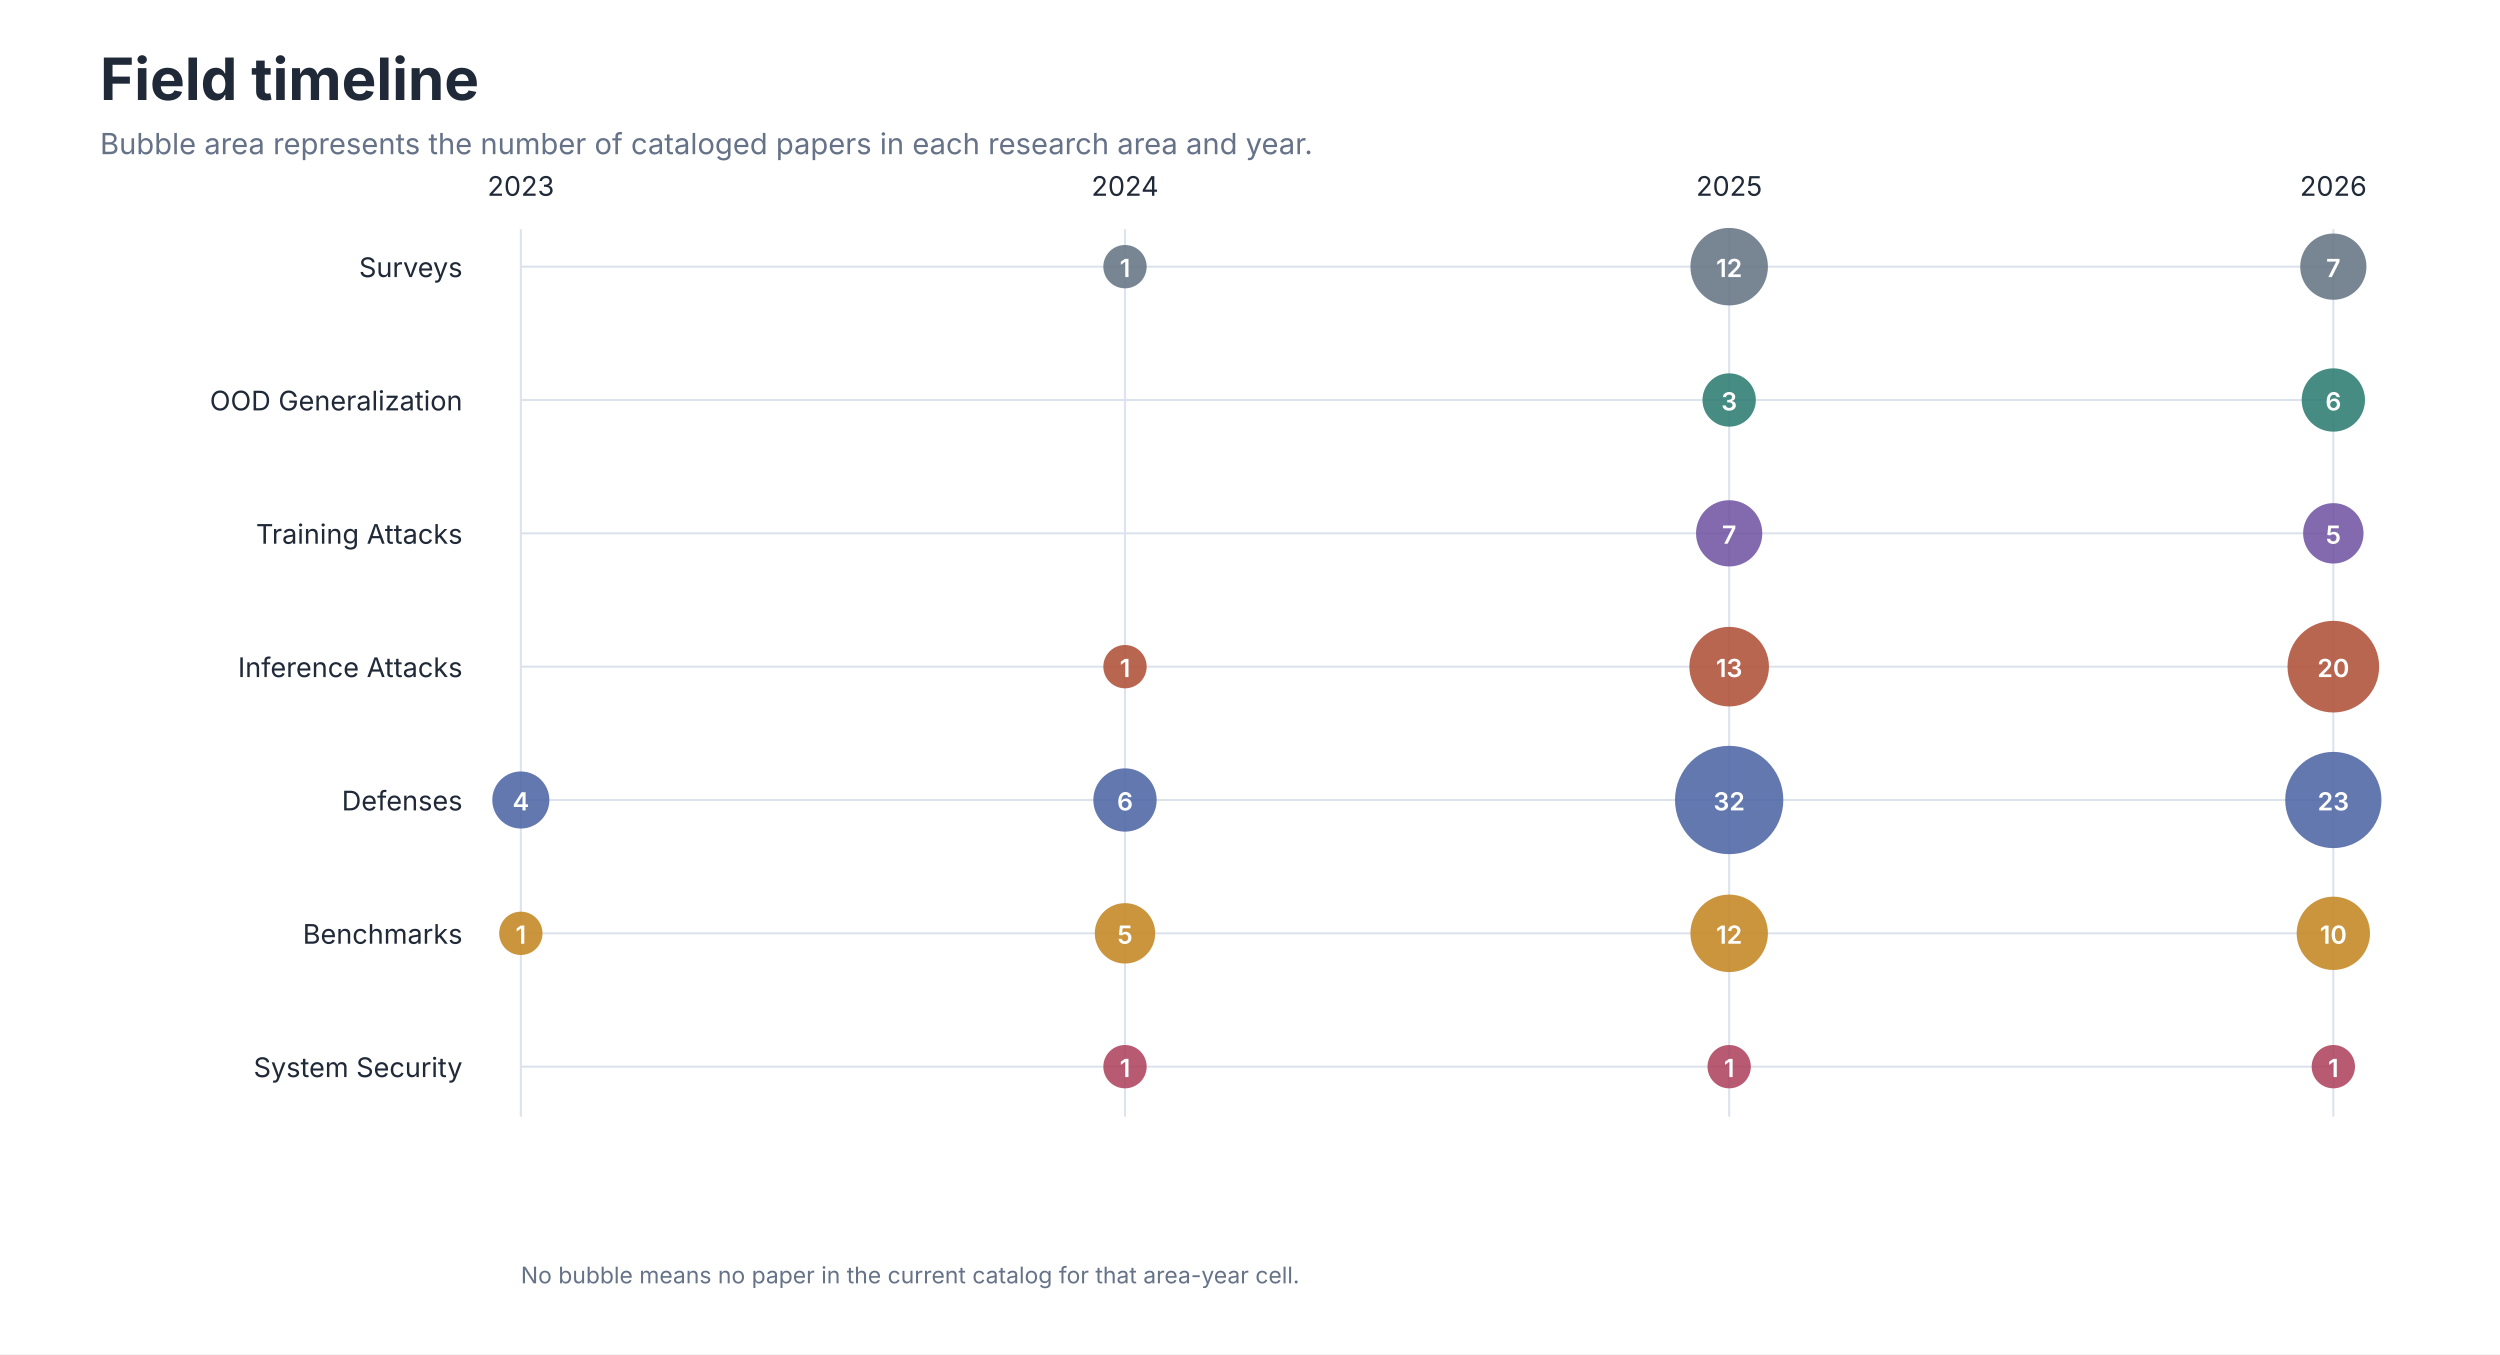
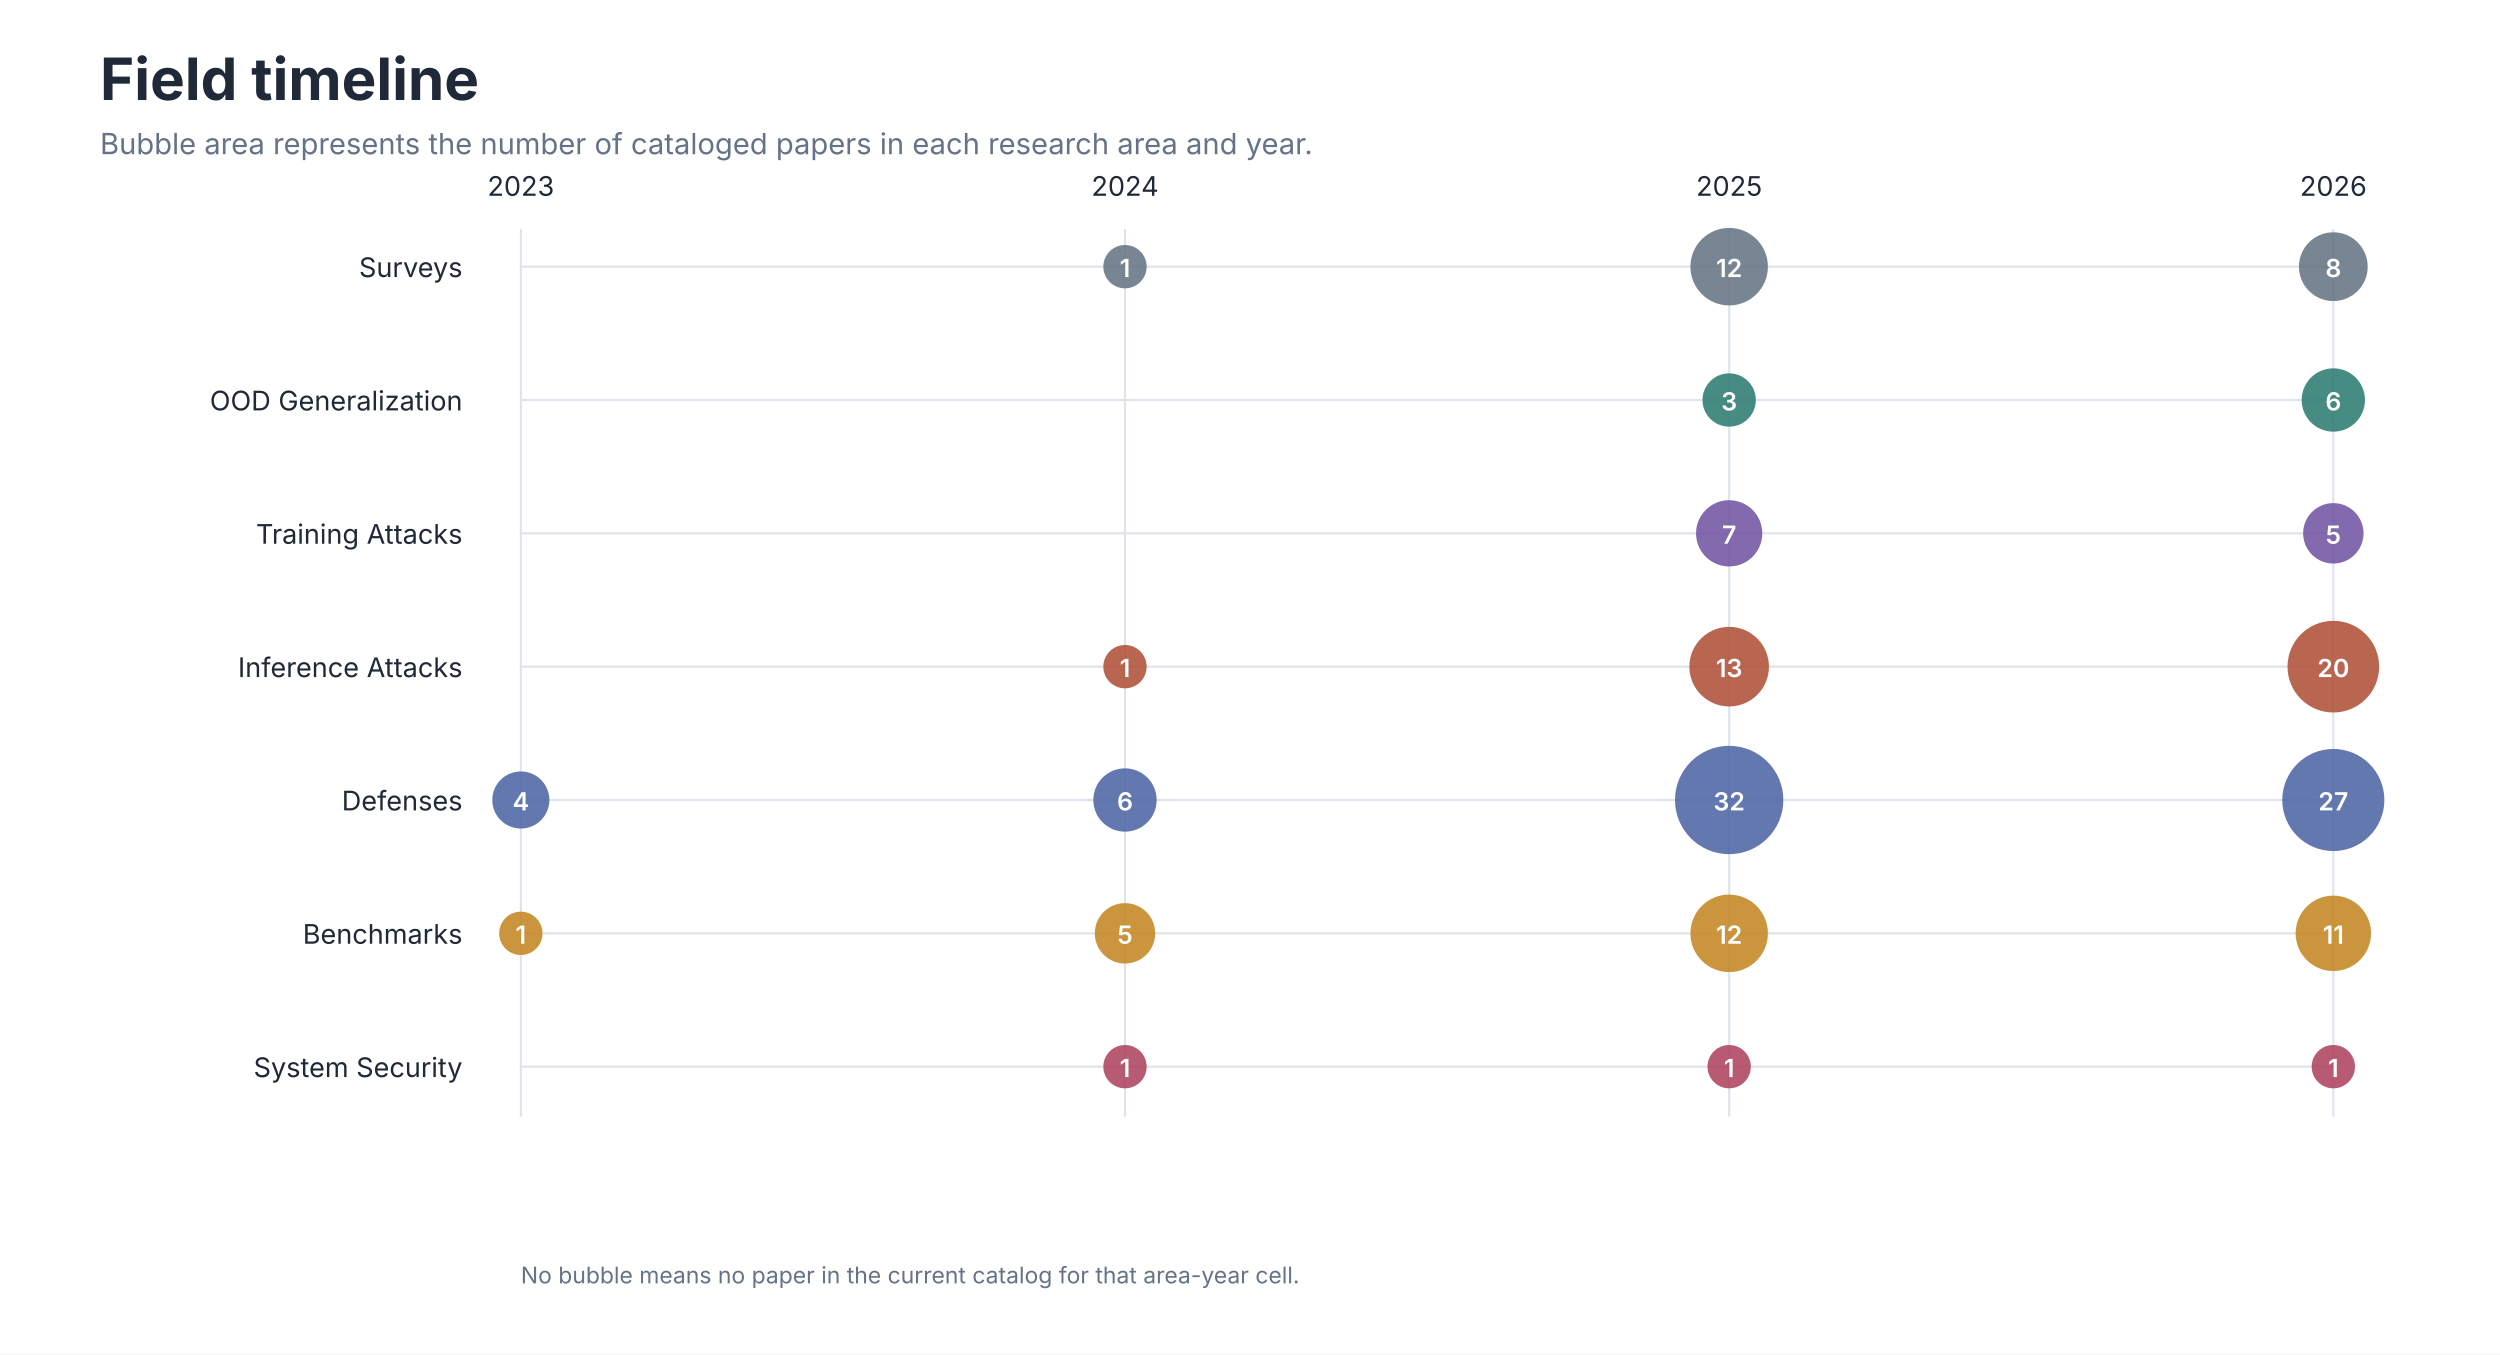
<svg xmlns="http://www.w3.org/2000/svg" role="img" aria-labelledby="title desc" viewBox="0 0 1200 650">
  <style>
text { font-family: -apple-system, BlinkMacSystemFont, 'Segoe UI', sans-serif; }
.title { font-size: 28px; font-weight: 650; fill: #202938; }
.subtitle { font-size: 14px; fill: #657287; }
.axis { font-size: 13px; fill: #657287; }
.label { font-size: 13px; fill: #202938; }
.small { font-size: 11px; fill: #657287; }
</style>
  <rect width="1200" height="650" fill="#FFFFFF" />
  <text class="title" x="48" y="48">Field timeline</text>
  <text class="subtitle" x="48" y="74">Bubble area represents the number of cataloged papers in each research area and year.</text>
  <line x1="250.0" y1="110" x2="250.0" y2="536" stroke="#DCE3EC" />
  <text class="label" x="250.0" y="94" text-anchor="middle">2023</text>
  <line x1="540.0" y1="110" x2="540.0" y2="536" stroke="#DCE3EC" />
  <text class="label" x="540.0" y="94" text-anchor="middle">2024</text>
  <line x1="830.0" y1="110" x2="830.0" y2="536" stroke="#DCE3EC" />
  <text class="label" x="830.0" y="94" text-anchor="middle">2025</text>
  <line x1="1120.0" y1="110" x2="1120.0" y2="536" stroke="#DCE3EC" />
  <text class="label" x="1120.0" y="94" text-anchor="middle">2026</text>
  <text class="label" x="222" y="133" text-anchor="end">Surveys</text>
  <line x1="250" y1="128" x2="1120" y2="128" stroke="#DCE3EC" />
  <circle cx="540.0" cy="128" r="10.4" fill="#667585" fill-opacity="0.88" />
  <text x="540.0" y="133" text-anchor="middle" font-size="12" font-weight="600" fill="#FFFFFF">1</text>
  <circle cx="830.0" cy="128" r="18.6" fill="#667585" fill-opacity="0.88" />
  <text x="830.0" y="133" text-anchor="middle" font-size="12" font-weight="600" fill="#FFFFFF">12</text>
-   <circle cx="1120.0" cy="128" r="15.9" fill="#667585" fill-opacity="0.88" />
-   <text x="1120.0" y="133" text-anchor="middle" font-size="12" font-weight="600" fill="#FFFFFF">7</text>
+   <circle cx="1120.0" cy="128" r="16.5" fill="#667585" fill-opacity="0.88" />
+   <text x="1120.0" y="133" text-anchor="middle" font-size="12" font-weight="600" fill="#FFFFFF">8</text>
  <text class="label" x="222" y="197" text-anchor="end">OOD Generalization</text>
  <line x1="250" y1="192" x2="1120" y2="192" stroke="#DCE3EC" />
  <circle cx="830.0" cy="192" r="12.8" fill="#2F7D73" fill-opacity="0.88" />
  <text x="830.0" y="197" text-anchor="middle" font-size="12" font-weight="600" fill="#FFFFFF">3</text>
  <circle cx="1120.0" cy="192" r="15.2" fill="#2F7D73" fill-opacity="0.88" />
  <text x="1120.0" y="197" text-anchor="middle" font-size="12" font-weight="600" fill="#FFFFFF">6</text>
  <text class="label" x="222" y="261" text-anchor="end">Training Attacks</text>
  <line x1="250" y1="256" x2="1120" y2="256" stroke="#DCE3EC" />
  <circle cx="830.0" cy="256" r="15.9" fill="#7356A3" fill-opacity="0.88" />
  <text x="830.0" y="261" text-anchor="middle" font-size="12" font-weight="600" fill="#FFFFFF">7</text>
  <circle cx="1120.0" cy="256" r="14.5" fill="#7356A3" fill-opacity="0.88" />
  <text x="1120.0" y="261" text-anchor="middle" font-size="12" font-weight="600" fill="#FFFFFF">5</text>
  <text class="label" x="222" y="325" text-anchor="end">Inference Attacks</text>
  <line x1="250" y1="320" x2="1120" y2="320" stroke="#DCE3EC" />
  <circle cx="540.0" cy="320" r="10.4" fill="#B0523A" fill-opacity="0.88" />
  <text x="540.0" y="325" text-anchor="middle" font-size="12" font-weight="600" fill="#FFFFFF">1</text>
  <circle cx="830.0" cy="320" r="19.1" fill="#B0523A" fill-opacity="0.88" />
  <text x="830.0" y="325" text-anchor="middle" font-size="12" font-weight="600" fill="#FFFFFF">13</text>
  <circle cx="1120.0" cy="320" r="22.0" fill="#B0523A" fill-opacity="0.88" />
  <text x="1120.0" y="325" text-anchor="middle" font-size="12" font-weight="600" fill="#FFFFFF">20</text>
  <text class="label" x="222" y="389" text-anchor="end">Defenses</text>
  <line x1="250" y1="384" x2="1120" y2="384" stroke="#DCE3EC" />
  <circle cx="250.0" cy="384" r="13.7" fill="#4F67A5" fill-opacity="0.88" />
  <text x="250.0" y="389" text-anchor="middle" font-size="12" font-weight="600" fill="#FFFFFF">4</text>
  <circle cx="540.0" cy="384" r="15.2" fill="#4F67A5" fill-opacity="0.88" />
  <text x="540.0" y="389" text-anchor="middle" font-size="12" font-weight="600" fill="#FFFFFF">6</text>
  <circle cx="830.0" cy="384" r="26.0" fill="#4F67A5" fill-opacity="0.88" />
  <text x="830.0" y="389" text-anchor="middle" font-size="12" font-weight="600" fill="#FFFFFF">32</text>
-   <circle cx="1120.0" cy="384" r="23.1" fill="#4F67A5" fill-opacity="0.88" />
-   <text x="1120.0" y="389" text-anchor="middle" font-size="12" font-weight="600" fill="#FFFFFF">23</text>
+   <circle cx="1120.0" cy="384" r="24.5" fill="#4F67A5" fill-opacity="0.88" />
+   <text x="1120.0" y="389" text-anchor="middle" font-size="12" font-weight="600" fill="#FFFFFF">27</text>
  <text class="label" x="222" y="453" text-anchor="end">Benchmarks</text>
  <line x1="250" y1="448" x2="1120" y2="448" stroke="#DCE3EC" />
  <circle cx="250.0" cy="448" r="10.4" fill="#C48724" fill-opacity="0.88" />
  <text x="250.0" y="453" text-anchor="middle" font-size="12" font-weight="600" fill="#FFFFFF">1</text>
  <circle cx="540.0" cy="448" r="14.5" fill="#C48724" fill-opacity="0.88" />
  <text x="540.0" y="453" text-anchor="middle" font-size="12" font-weight="600" fill="#FFFFFF">5</text>
  <circle cx="830.0" cy="448" r="18.6" fill="#C48724" fill-opacity="0.88" />
  <text x="830.0" y="453" text-anchor="middle" font-size="12" font-weight="600" fill="#FFFFFF">12</text>
-   <circle cx="1120.0" cy="448" r="17.6" fill="#C48724" fill-opacity="0.88" />
-   <text x="1120.0" y="453" text-anchor="middle" font-size="12" font-weight="600" fill="#FFFFFF">10</text>
+   <circle cx="1120.0" cy="448" r="18.1" fill="#C48724" fill-opacity="0.88" />
+   <text x="1120.0" y="453" text-anchor="middle" font-size="12" font-weight="600" fill="#FFFFFF">11</text>
  <text class="label" x="222" y="517" text-anchor="end">System Security</text>
  <line x1="250" y1="512" x2="1120" y2="512" stroke="#DCE3EC" />
  <circle cx="540.0" cy="512" r="10.4" fill="#AE4560" fill-opacity="0.88" />
  <text x="540.0" y="517" text-anchor="middle" font-size="12" font-weight="600" fill="#FFFFFF">1</text>
  <circle cx="830.0" cy="512" r="10.4" fill="#AE4560" fill-opacity="0.88" />
  <text x="830.0" y="517" text-anchor="middle" font-size="12" font-weight="600" fill="#FFFFFF">1</text>
  <circle cx="1120.0" cy="512" r="10.4" fill="#AE4560" fill-opacity="0.88" />
  <text x="1120.0" y="517" text-anchor="middle" font-size="12" font-weight="600" fill="#FFFFFF">1</text>
  <text class="small" x="250" y="616">No bubble means no paper in the current catalog for that area-year cell.</text>
</svg>
